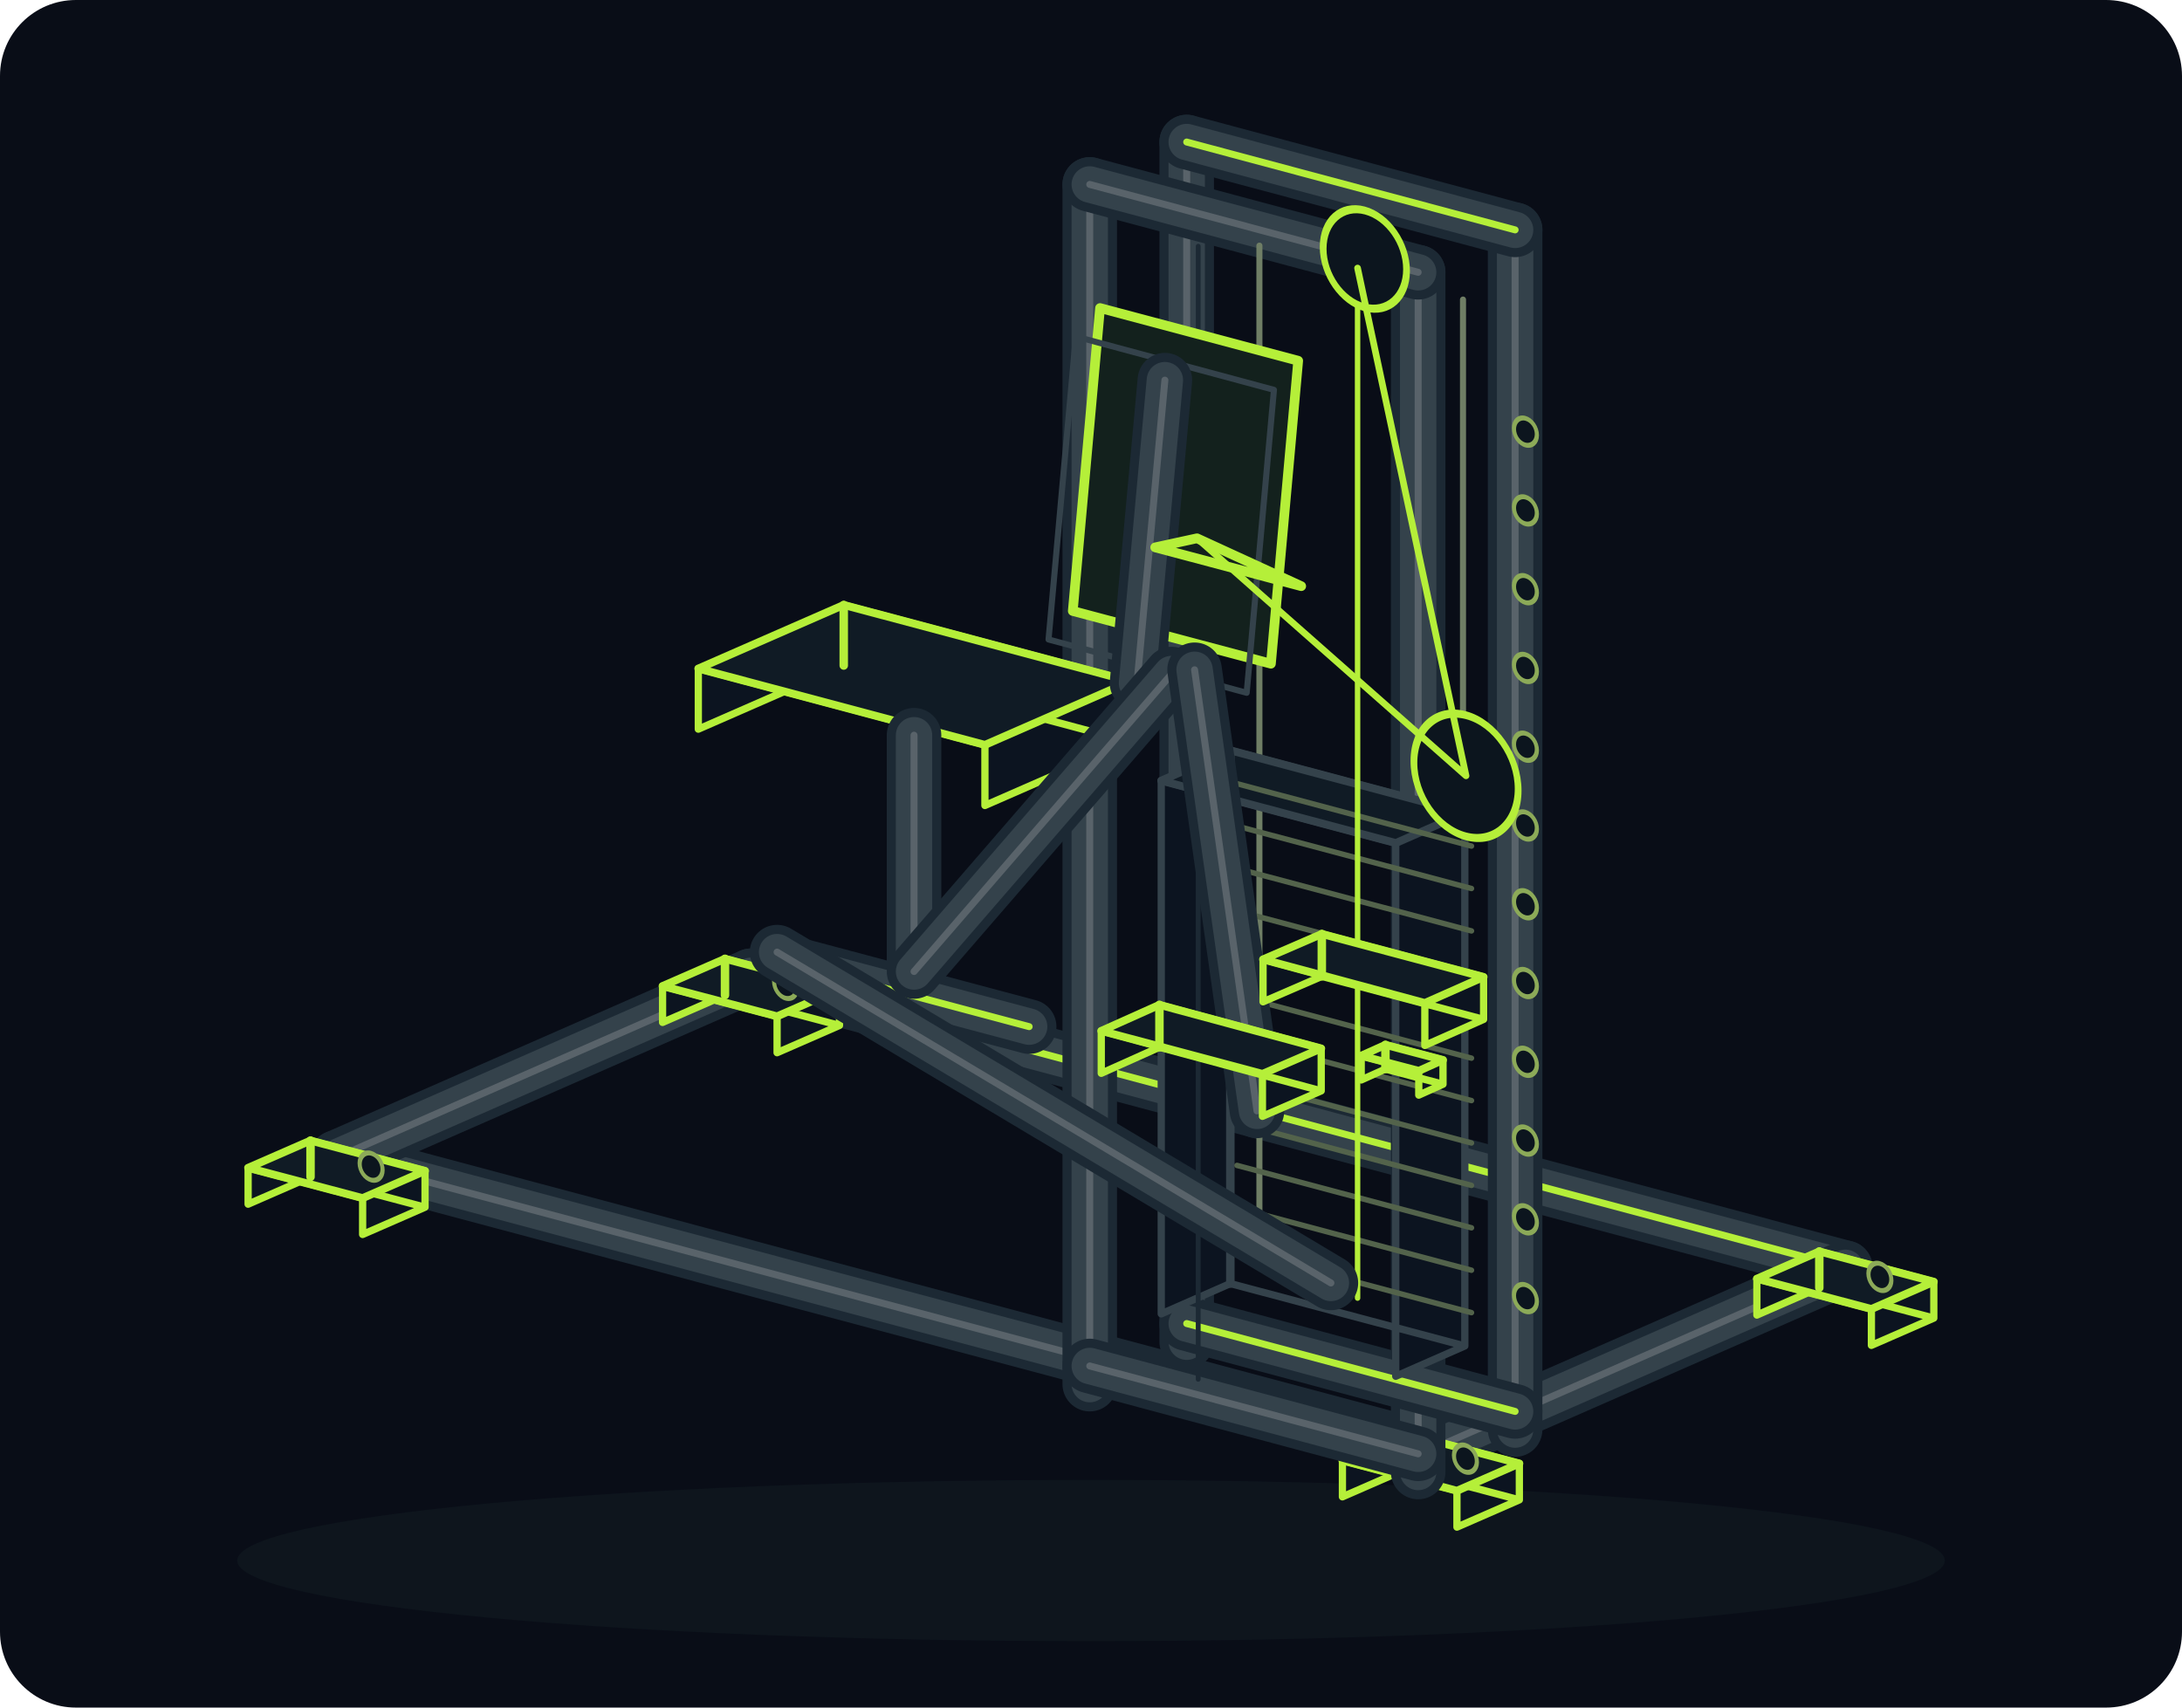
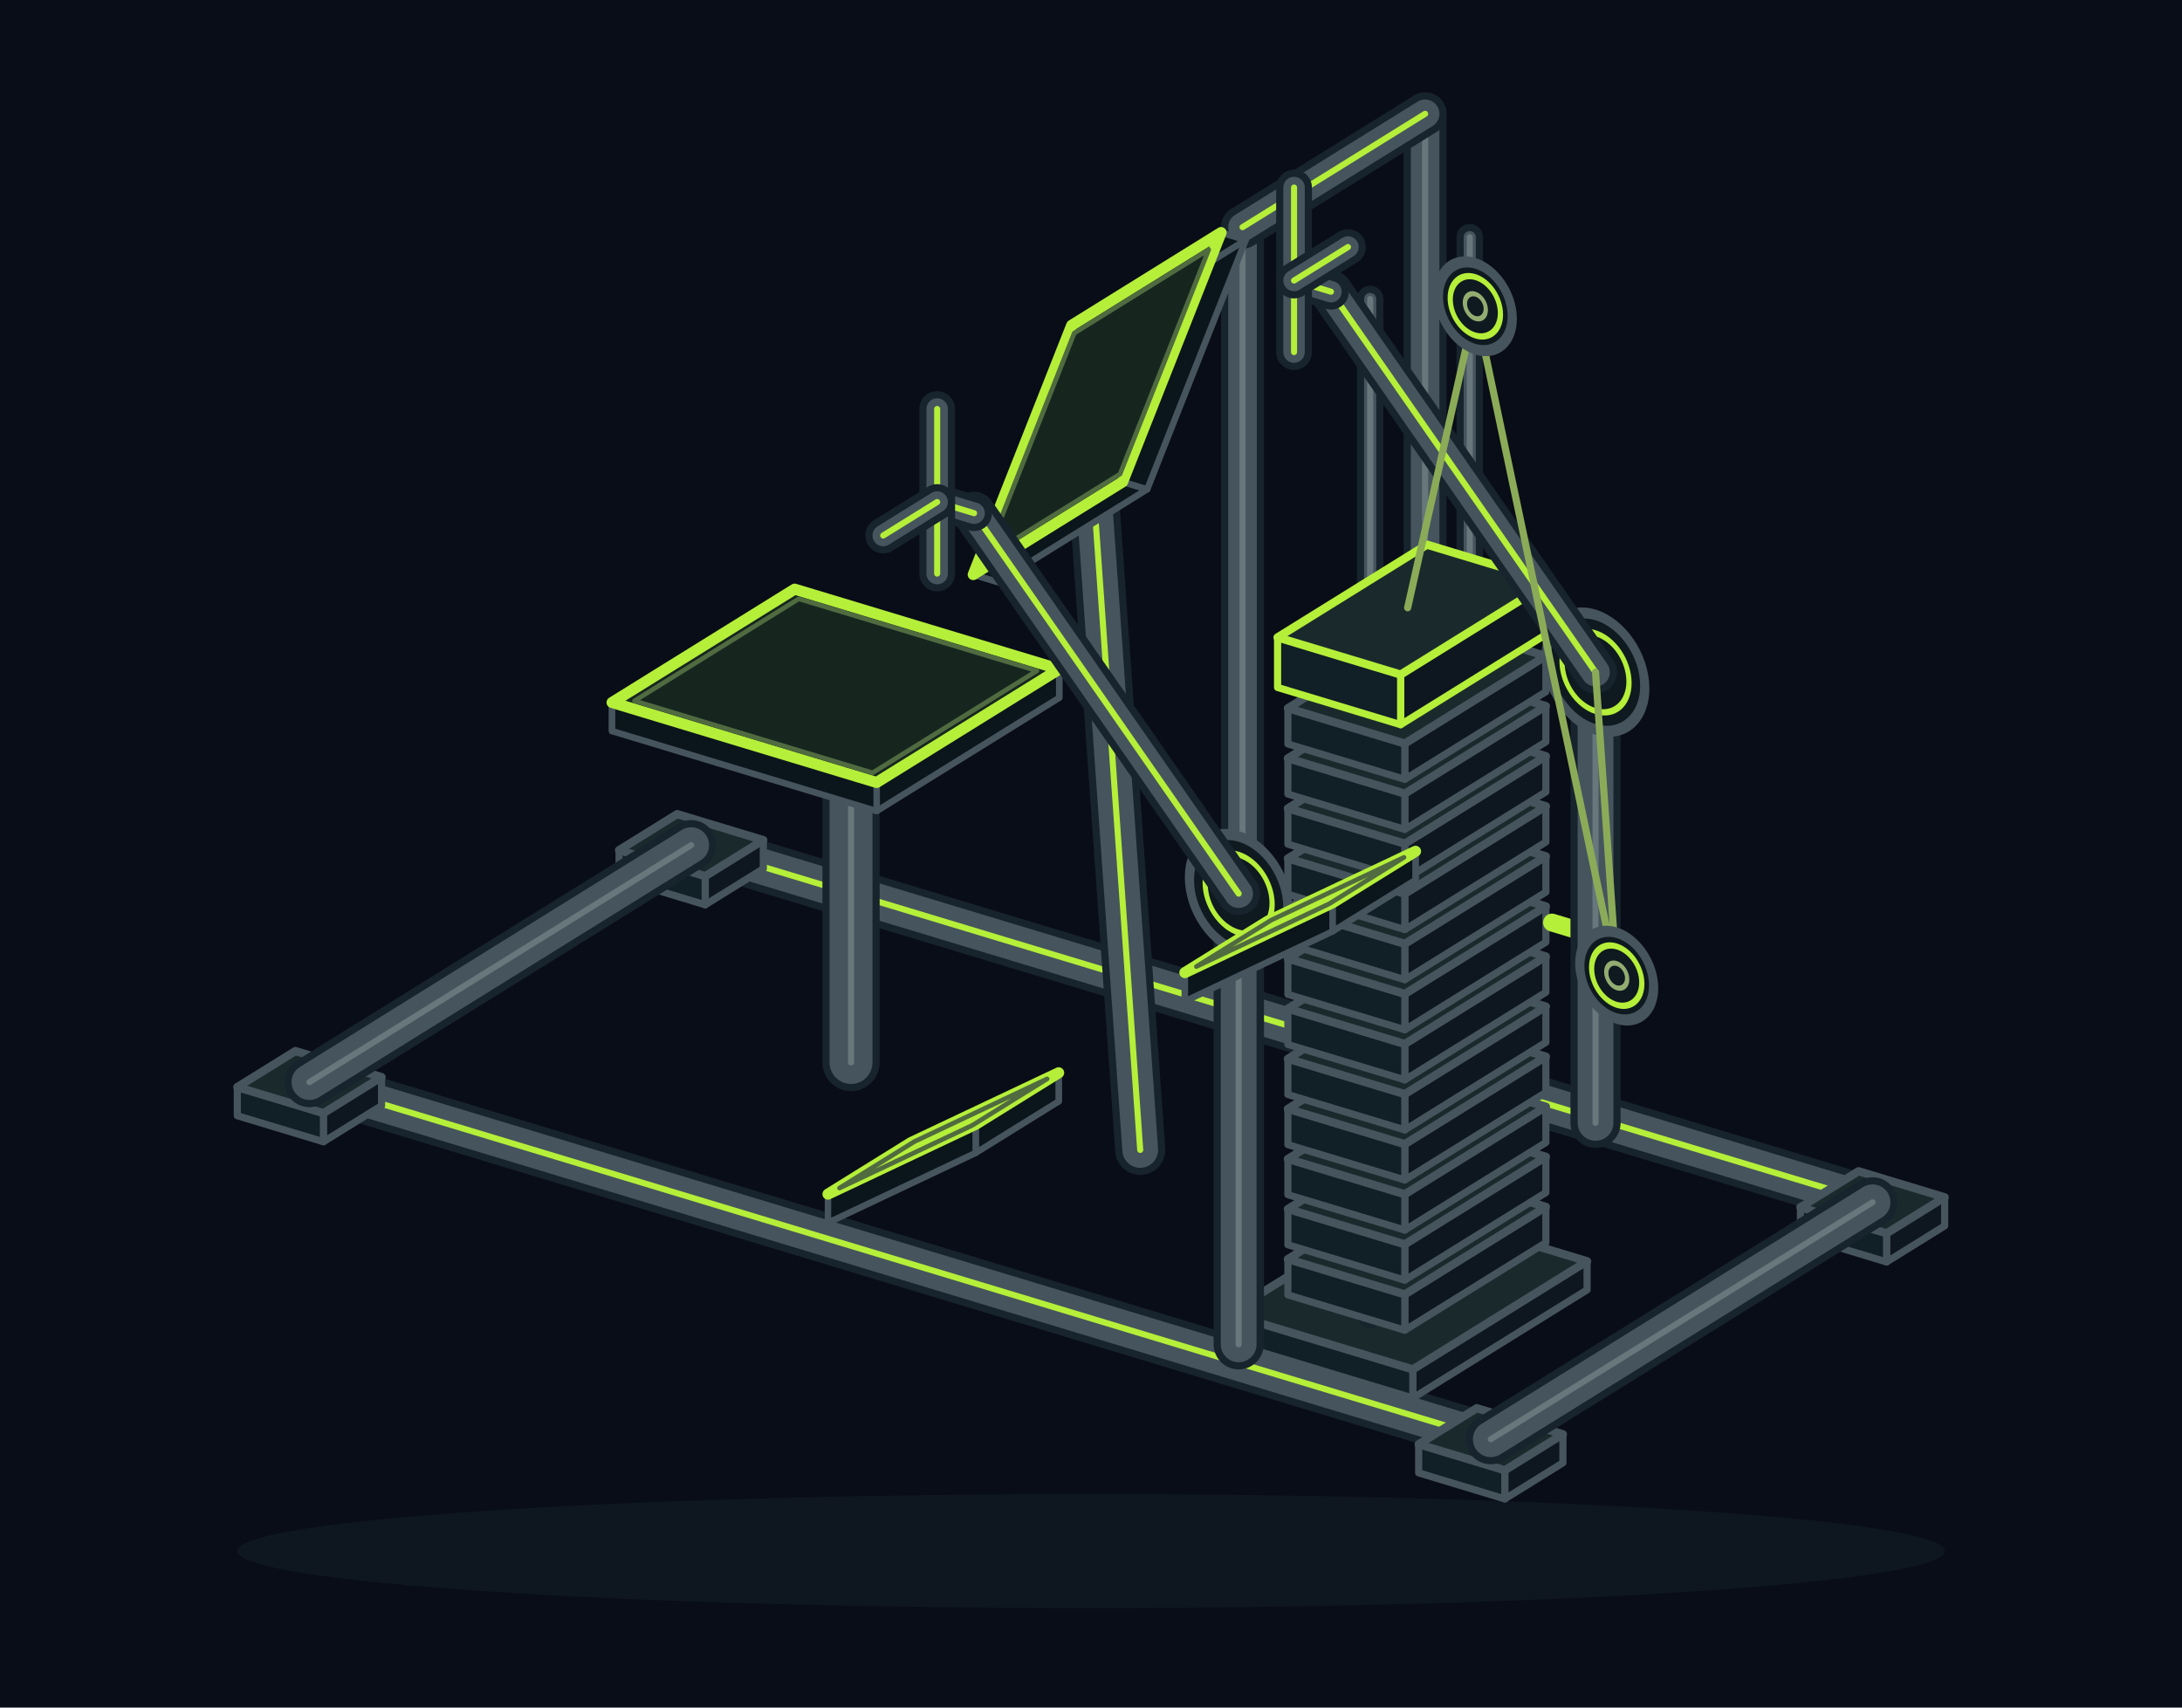
- <svg xmlns="http://www.w3.org/2000/svg" viewBox="0 0 460 360">
-   <rect width="460" height="360" rx="16" fill="#090d17" />
-   <ellipse cx="230" cy="329.0" rx="180" ry="17" fill="#101a21" opacity=".6" />
-   <g transform="translate(-63.81 -103.29) scale(1.2774)">
-     <path d="M173.9,241.9 L354.5,290.1" fill="none" stroke="#1c2934" stroke-width="9" stroke-linecap="round" stroke-linejoin="round" />
-     <path d="M173.9,241.9 L354.5,290.1" fill="none" stroke="#34424b" stroke-width="6" stroke-linecap="round" stroke-linejoin="round" />
-     <path d="M173.9,241.9 L354.5,290.1" fill="none" stroke="#b5ef39" stroke-width="1.15" stroke-linecap="round" stroke-linejoin="round" />
-     <path d="M105.5,271.9 L286.1,320.1" fill="none" stroke="#1c2934" stroke-width="9" stroke-linecap="round" stroke-linejoin="round" />
-     <path d="M105.5,271.9 L286.1,320.1" fill="none" stroke="#34424b" stroke-width="6" stroke-linecap="round" stroke-linejoin="round" />
-     <path d="M105.5,271.9 L286.1,320.1" fill="none" stroke="#59636a" stroke-width="1.15" stroke-linecap="round" stroke-linejoin="round" />
-     <path d="M173.9,241.9 L105.5,271.9" fill="none" stroke="#1c2934" stroke-width="9" stroke-linecap="round" stroke-linejoin="round" />
-     <path d="M173.9,241.9 L105.5,271.9" fill="none" stroke="#34424b" stroke-width="6" stroke-linecap="round" stroke-linejoin="round" />
-     <path d="M173.9,241.9 L105.5,271.9" fill="none" stroke="#59636a" stroke-width="1.15" stroke-linecap="round" stroke-linejoin="round" />
-     <path d="M169.6,245.1 L188.5,250.1 L178.2,254.6 L178.2,248.6 L159.3,243.6 L159.3,249.6 L169.6,245.1 L169.6,239.1 L188.5,244.1 L188.5,250.1 Z" fill="#0c1420" stroke="#b5ef39" stroke-width="1.2" stroke-linecap="round" stroke-linejoin="round" />
-     <path d="M169.6,239.1 L188.5,244.1 L178.2,248.6 L159.3,243.6 Z" fill="#101b25" stroke="#b5ef39" stroke-width="1.3" stroke-linecap="round" stroke-linejoin="round" />
-     <path d="M169.6,239.1 L169.6,245.1" fill="none" stroke="#b5ef39" stroke-width="1.4" stroke-linecap="round" stroke-linejoin="round" />
-     <circle r="2.2" transform="matrix(.86 .23 0 -1 179.6 243.4)" fill="#0c151e" stroke="#8caa58" stroke-width="0.8" />
-     <path d="M101.2,275.1 L120.1,280.1 L109.8,284.6 L109.8,278.6 L90.9,273.6 L90.9,279.6 L101.2,275.1 L101.2,269.1 L120.1,274.1 L120.1,280.1 Z" fill="#0c1420" stroke="#b5ef39" stroke-width="1.2" stroke-linecap="round" stroke-linejoin="round" />
-     <path d="M101.2,269.1 L120.1,274.1 L109.8,278.6 L90.9,273.6 Z" fill="#101b25" stroke="#b5ef39" stroke-width="1.3" stroke-linecap="round" stroke-linejoin="round" />
-     <path d="M101.2,269.1 L101.2,275.1" fill="none" stroke="#b5ef39" stroke-width="1.4" stroke-linecap="round" stroke-linejoin="round" />
-     <circle r="2.2" transform="matrix(.86 .23 0 -1 111.2 273.4)" fill="#0c151e" stroke="#8caa58" stroke-width="0.8" />
-     <path d="M354.5,290.1 L286.1,320.1" fill="none" stroke="#1c2934" stroke-width="9" stroke-linecap="round" stroke-linejoin="round" />
-     <path d="M354.5,290.1 L286.1,320.1" fill="none" stroke="#34424b" stroke-width="6" stroke-linecap="round" stroke-linejoin="round" />
-     <path d="M354.5,290.1 L286.1,320.1" fill="none" stroke="#59636a" stroke-width="1.15" stroke-linecap="round" stroke-linejoin="round" />
-     <path d="M350.2,293.4 L369.1,298.4 L358.8,302.9 L358.8,296.9 L339.9,291.9 L339.9,297.9 L350.2,293.4 L350.2,287.4 L369.1,292.4 L369.1,298.4 Z" fill="#0c1420" stroke="#b5ef39" stroke-width="1.2" stroke-linecap="round" stroke-linejoin="round" />
-     <path d="M350.2,287.4 L369.1,292.4 L358.8,296.9 L339.9,291.9 Z" fill="#101b25" stroke="#b5ef39" stroke-width="1.3" stroke-linecap="round" stroke-linejoin="round" />
-     <path d="M350.2,287.4 L350.2,293.4" fill="none" stroke="#b5ef39" stroke-width="1.4" stroke-linecap="round" stroke-linejoin="round" />
-     <circle r="2.2" transform="matrix(.86 .23 0 -1 360.2 291.6)" fill="#0c151e" stroke="#8caa58" stroke-width="0.8" />
-     <path d="M281.8,323.4 L300.7,328.4 L290.4,332.9 L290.4,326.9 L271.5,321.9 L271.5,327.9 L281.8,323.4 L281.8,317.4 L300.7,322.4 L300.7,328.4 Z" fill="#0c1420" stroke="#b5ef39" stroke-width="1.2" stroke-linecap="round" stroke-linejoin="round" />
-     <path d="M281.8,317.4 L300.7,322.4 L290.4,326.9 L271.5,321.9 Z" fill="#101b25" stroke="#b5ef39" stroke-width="1.3" stroke-linecap="round" stroke-linejoin="round" />
-     <path d="M281.8,317.4 L281.8,323.4" fill="none" stroke="#b5ef39" stroke-width="1.4" stroke-linecap="round" stroke-linejoin="round" />
-     <circle r="2.2" transform="matrix(.86 .23 0 -1 291.8 321.6)" fill="#0c151e" stroke="#8caa58" stroke-width="0.8" />
-     <path d="M245.8,302.3 L245.8,104.3" fill="none" stroke="#1c2934" stroke-width="9" stroke-linecap="round" stroke-linejoin="round" />
-     <path d="M245.8,302.3 L245.8,104.3" fill="none" stroke="#34424b" stroke-width="6" stroke-linecap="round" stroke-linejoin="round" />
-     <path d="M245.8,302.3 L245.8,104.3" fill="none" stroke="#59636a" stroke-width="1.15" stroke-linecap="round" stroke-linejoin="round" />
-     <path d="M229.8,309.3 L229.8,111.3" fill="none" stroke="#1c2934" stroke-width="9" stroke-linecap="round" stroke-linejoin="round" />
-     <path d="M229.8,309.3 L229.8,111.3" fill="none" stroke="#34424b" stroke-width="6" stroke-linecap="round" stroke-linejoin="round" />
-     <path d="M229.8,309.3 L229.8,111.3" fill="none" stroke="#59636a" stroke-width="1.15" stroke-linecap="round" stroke-linejoin="round" />
-     <path d="M300.0,316.8 L300.0,118.8" fill="none" stroke="#1c2934" stroke-width="9" stroke-linecap="round" stroke-linejoin="round" />
-     <path d="M300.0,316.8 L300.0,118.8" fill="none" stroke="#34424b" stroke-width="6" stroke-linecap="round" stroke-linejoin="round" />
-     <path d="M300.0,316.8 L300.0,118.8" fill="none" stroke="#59636a" stroke-width="1.15" stroke-linecap="round" stroke-linejoin="round" />
-     <path d="M284.0,323.8 L284.0,125.8" fill="none" stroke="#1c2934" stroke-width="9" stroke-linecap="round" stroke-linejoin="round" />
-     <path d="M284.0,323.8 L284.0,125.8" fill="none" stroke="#34424b" stroke-width="6" stroke-linecap="round" stroke-linejoin="round" />
-     <path d="M284.0,323.8 L284.0,125.8" fill="none" stroke="#59636a" stroke-width="1.15" stroke-linecap="round" stroke-linejoin="round" />
-     <path d="M245.8,299.3 L300.0,313.8" fill="none" stroke="#1c2934" stroke-width="9" stroke-linecap="round" stroke-linejoin="round" />
-     <path d="M245.8,299.3 L300.0,313.8" fill="none" stroke="#34424b" stroke-width="6" stroke-linecap="round" stroke-linejoin="round" />
-     <path d="M245.8,299.3 L300.0,313.8" fill="none" stroke="#b5ef39" stroke-width="1.15" stroke-linecap="round" stroke-linejoin="round" />
-     <path d="M229.8,306.3 L284.0,320.8" fill="none" stroke="#1c2934" stroke-width="9" stroke-linecap="round" stroke-linejoin="round" />
-     <path d="M229.8,306.3 L284.0,320.8" fill="none" stroke="#34424b" stroke-width="6" stroke-linecap="round" stroke-linejoin="round" />
-     <path d="M229.8,306.3 L284.0,320.8" fill="none" stroke="#59636a" stroke-width="1.15" stroke-linecap="round" stroke-linejoin="round" />
-     <path d="M245.8,104.3 L300.0,118.8" fill="none" stroke="#1c2934" stroke-width="9" stroke-linecap="round" stroke-linejoin="round" />
-     <path d="M245.8,104.3 L300.0,118.8" fill="none" stroke="#34424b" stroke-width="6" stroke-linecap="round" stroke-linejoin="round" />
-     <path d="M245.8,104.3 L300.0,118.8" fill="none" stroke="#b5ef39" stroke-width="1.15" stroke-linecap="round" stroke-linejoin="round" />
-     <path d="M229.8,111.3 L284.0,125.8" fill="none" stroke="#1c2934" stroke-width="9" stroke-linecap="round" stroke-linejoin="round" />
-     <path d="M229.8,111.3 L284.0,125.8" fill="none" stroke="#34424b" stroke-width="6" stroke-linecap="round" stroke-linejoin="round" />
-     <path d="M229.8,111.3 L284.0,125.8" fill="none" stroke="#59636a" stroke-width="1.15" stroke-linecap="round" stroke-linejoin="round" />
-     <path d="M257.8,288.4 L257.8,121.4" fill="none" stroke="#6f7e65" stroke-width="1" stroke-linecap="round" stroke-linejoin="round" />
-     <path d="M291.4,297.3 L291.4,130.3" fill="none" stroke="#6f7e65" stroke-width="1" stroke-linecap="round" stroke-linejoin="round" />
-     <path d="M253.0,292.7 L291.7,303.0 L280.3,308.0 L280.3,220.0 L241.6,209.7 L241.6,297.7 L253.0,292.7 L253.0,204.7 L291.7,215.0 L291.7,303.0 Z" fill="#0c1420" stroke="#34424b" stroke-width="1.2" stroke-linecap="round" stroke-linejoin="round" />
-     <path d="M253.0,204.7 L291.7,215.0 L280.3,220.0 L241.6,209.7 Z" fill="#101b25" stroke="#34424b" stroke-width="1.3" stroke-linecap="round" stroke-linejoin="round" />
-     <path d="M253.0,204.7 L253.0,292.7" fill="none" stroke="#34424b" stroke-width="1.4" stroke-linecap="round" stroke-linejoin="round" />
-     <path d="M254.1,287.2 L292.8,297.5" fill="none" stroke="#53634b" stroke-width="0.9" stroke-linecap="round" stroke-linejoin="round" />
-     <path d="M254.1,280.2 L292.8,290.5" fill="none" stroke="#53634b" stroke-width="0.9" stroke-linecap="round" stroke-linejoin="round" />
-     <path d="M254.1,273.2 L292.8,283.5" fill="none" stroke="#53634b" stroke-width="0.9" stroke-linecap="round" stroke-linejoin="round" />
-     <path d="M254.1,266.2 L292.8,276.5" fill="none" stroke="#53634b" stroke-width="0.9" stroke-linecap="round" stroke-linejoin="round" />
-     <path d="M254.1,259.2 L292.8,269.5" fill="none" stroke="#53634b" stroke-width="0.9" stroke-linecap="round" stroke-linejoin="round" />
-     <path d="M254.1,252.2 L292.8,262.5" fill="none" stroke="#53634b" stroke-width="0.9" stroke-linecap="round" stroke-linejoin="round" />
-     <path d="M254.1,245.2 L292.8,255.5" fill="none" stroke="#53634b" stroke-width="0.9" stroke-linecap="round" stroke-linejoin="round" />
-     <path d="M254.1,238.2 L292.8,248.5" fill="none" stroke="#53634b" stroke-width="0.9" stroke-linecap="round" stroke-linejoin="round" />
-     <path d="M254.1,231.2 L292.8,241.5" fill="none" stroke="#53634b" stroke-width="0.9" stroke-linecap="round" stroke-linejoin="round" />
-     <path d="M254.1,224.2 L292.8,234.5" fill="none" stroke="#53634b" stroke-width="0.9" stroke-linecap="round" stroke-linejoin="round" />
-     <path d="M254.1,217.2 L292.8,227.5" fill="none" stroke="#53634b" stroke-width="0.9" stroke-linecap="round" stroke-linejoin="round" />
-     <path d="M254.1,210.2 L292.8,220.5" fill="none" stroke="#53634b" stroke-width="0.9" stroke-linecap="round" stroke-linejoin="round" />
-     <path d="M274.0,295.1 L274.0,125.1" fill="none" stroke="#b5ef39" stroke-width="0.9" stroke-linecap="round" stroke-linejoin="round" />
-     <circle r="8" transform="matrix(.86 .23 0 -1 275.2 123.6)" fill="#0c151e" stroke="#b5ef39" stroke-width="1.3" />
-     <path d="M278.6,257.3 L288.1,259.8 L284.1,261.6 L284.1,257.6 L274.6,255.1 L274.6,259.1 L278.6,257.3 L278.6,253.3 L288.1,255.8 L288.1,259.8 Z" fill="#0c1420" stroke="#b5ef39" stroke-width="1.2" stroke-linecap="round" stroke-linejoin="round" />
-     <path d="M278.6,253.3 L288.1,255.8 L284.1,257.6 L274.6,255.1 Z" fill="#101b25" stroke="#b5ef39" stroke-width="1.3" stroke-linecap="round" stroke-linejoin="round" />
-     <path d="M278.6,253.3 L278.6,257.3" fill="none" stroke="#b5ef39" stroke-width="1.4" stroke-linecap="round" stroke-linejoin="round" />
-     <circle r="2.2" transform="matrix(.86 .23 0 -1 301.7 295.1)" fill="#0c151e" stroke="#8caa58" stroke-width="0.8" />
-     <circle r="2.2" transform="matrix(.86 .23 0 -1 301.7 282.1)" fill="#0c151e" stroke="#8caa58" stroke-width="0.8" />
-     <circle r="2.2" transform="matrix(.86 .23 0 -1 301.7 269.1)" fill="#0c151e" stroke="#8caa58" stroke-width="0.8" />
-     <circle r="2.2" transform="matrix(.86 .23 0 -1 301.7 256.1)" fill="#0c151e" stroke="#8caa58" stroke-width="0.8" />
-     <circle r="2.2" transform="matrix(.86 .23 0 -1 301.7 243.1)" fill="#0c151e" stroke="#8caa58" stroke-width="0.8" />
-     <circle r="2.2" transform="matrix(.86 .23 0 -1 301.7 230.1)" fill="#0c151e" stroke="#8caa58" stroke-width="0.8" />
-     <circle r="2.2" transform="matrix(.86 .23 0 -1 301.7 217.1)" fill="#0c151e" stroke="#8caa58" stroke-width="0.8" />
-     <circle r="2.2" transform="matrix(.86 .23 0 -1 301.7 204.1)" fill="#0c151e" stroke="#8caa58" stroke-width="0.8" />
-     <circle r="2.2" transform="matrix(.86 .23 0 -1 301.7 191.1)" fill="#0c151e" stroke="#8caa58" stroke-width="0.8" />
-     <circle r="2.2" transform="matrix(.86 .23 0 -1 301.7 178.1)" fill="#0c151e" stroke="#8caa58" stroke-width="0.8" />
-     <circle r="2.2" transform="matrix(.86 .23 0 -1 301.7 165.1)" fill="#0c151e" stroke="#8caa58" stroke-width="0.8" />
-     <circle r="2.2" transform="matrix(.86 .23 0 -1 301.7 152.1)" fill="#0c151e" stroke="#8caa58" stroke-width="0.8" />
-     <path d="M247.7,121.5 L247.7,308.5" fill="none" stroke="#1c2934" stroke-width="0.8" stroke-linecap="round" stroke-linejoin="round" />
-     <path d="M189.2,190.7 L236.5,203.3 L212.5,213.8 L212.5,203.8 L165.2,191.2 L165.2,201.2 L189.2,190.7 L189.2,180.7 L236.5,193.3 L236.5,203.3 Z" fill="#0c1420" stroke="#b5ef39" stroke-width="1.2" stroke-linecap="round" stroke-linejoin="round" />
-     <path d="M189.2,180.7 L236.5,193.3 L212.5,203.8 L165.2,191.2 Z" fill="#101b25" stroke="#b5ef39" stroke-width="1.3" stroke-linecap="round" stroke-linejoin="round" />
-     <path d="M189.2,180.7 L189.2,190.7" fill="none" stroke="#b5ef39" stroke-width="1.4" stroke-linecap="round" stroke-linejoin="round" />
-     <path d="M200.8,202.2 L200.8,245.2" fill="none" stroke="#1c2934" stroke-width="9" stroke-linecap="round" stroke-linejoin="round" />
-     <path d="M200.8,202.2 L200.8,245.2" fill="none" stroke="#34424b" stroke-width="6" stroke-linecap="round" stroke-linejoin="round" />
-     <path d="M200.8,202.2 L200.8,245.2" fill="none" stroke="#59636a" stroke-width="1.15" stroke-linecap="round" stroke-linejoin="round" />
-     <path d="M181.9,240.2 L219.8,250.3" fill="none" stroke="#1c2934" stroke-width="9" stroke-linecap="round" stroke-linejoin="round" />
-     <path d="M181.9,240.2 L219.8,250.3" fill="none" stroke="#34424b" stroke-width="6" stroke-linecap="round" stroke-linejoin="round" />
-     <path d="M181.9,240.2 L219.8,250.3" fill="none" stroke="#b5ef39" stroke-width="1.15" stroke-linecap="round" stroke-linejoin="round" />
-     <path d="M227.0,181.7 L259.7,190.4 L264.2,140.4 L231.5,131.7 Z" fill="#13211d" stroke="#b5ef39" stroke-width="1.6" stroke-linecap="round" stroke-linejoin="round" />
-     <path d="M223.0,186.4 L255.7,195.2 L260.2,145.2 L227.5,136.4 Z" fill="none" stroke="#34424b" stroke-width="1" stroke-linecap="round" stroke-linejoin="round" />
-     <path d="M237.6,193.6 L242.2,143.6" fill="none" stroke="#1c2934" stroke-width="9" stroke-linecap="round" stroke-linejoin="round" />
-     <path d="M237.6,193.6 L242.2,143.6" fill="none" stroke="#34424b" stroke-width="6" stroke-linecap="round" stroke-linejoin="round" />
-     <path d="M237.6,193.6 L242.2,143.6" fill="none" stroke="#59636a" stroke-width="1.15" stroke-linecap="round" stroke-linejoin="round" />
-     <path d="M200.8,241.2 L243.3,192.1" fill="none" stroke="#1c2934" stroke-width="9" stroke-linecap="round" stroke-linejoin="round" />
-     <path d="M200.8,241.2 L243.3,192.1" fill="none" stroke="#34424b" stroke-width="6" stroke-linecap="round" stroke-linejoin="round" />
-     <path d="M200.8,241.2 L243.3,192.1" fill="none" stroke="#59636a" stroke-width="1.15" stroke-linecap="round" stroke-linejoin="round" />
-     <path d="M247.1,191.4 L257.4,264.2" fill="none" stroke="#1c2934" stroke-width="9" stroke-linecap="round" stroke-linejoin="round" />
-     <path d="M247.1,191.4 L257.4,264.2" fill="none" stroke="#34424b" stroke-width="6" stroke-linecap="round" stroke-linejoin="round" />
-     <path d="M247.1,191.4 L257.4,264.2" fill="none" stroke="#59636a" stroke-width="1.15" stroke-linecap="round" stroke-linejoin="round" />
-     <circle r="10" transform="matrix(.86 .23 0 -1 291.9 208.9)" fill="#0c151e" stroke="#b5ef39" stroke-width="1.3" />
-     <path d="M274.0,125.1 L291.9,208.9 L247.5,169.7" fill="none" stroke="#b5ef39" stroke-width="1.1" stroke-linecap="round" stroke-linejoin="round" />
-     <path d="M247.5,169.7 L240.6,171.2 L264.7,177.6 L247.5,169.7" fill="none" stroke="#b5ef39" stroke-width="1.6" stroke-linecap="round" stroke-linejoin="round" />
-     <path d="M268.1,242.0 L294.8,249.1 L285.1,253.4 L285.1,246.4 L258.4,239.2 L258.4,246.2 L268.1,242.0 L268.1,235.0 L294.8,242.1 L294.8,249.1 Z" fill="#0c1420" stroke="#b5ef39" stroke-width="1.2" stroke-linecap="round" stroke-linejoin="round" />
-     <path d="M268.1,235.0 L294.8,242.1 L285.1,246.4 L258.4,239.2 Z" fill="#101b25" stroke="#b5ef39" stroke-width="1.3" stroke-linecap="round" stroke-linejoin="round" />
-     <path d="M268.1,235.0 L268.1,242.0" fill="none" stroke="#b5ef39" stroke-width="1.4" stroke-linecap="round" stroke-linejoin="round" />
-     <path d="M241.3,253.7 L268.0,260.9 L258.3,265.1 L258.3,258.1 L231.7,251.0 L231.7,258.0 L241.3,253.7 L241.3,246.7 L268.0,253.9 L268.0,260.9 Z" fill="#0c1420" stroke="#b5ef39" stroke-width="1.2" stroke-linecap="round" stroke-linejoin="round" />
-     <path d="M241.3,246.7 L268.0,253.9 L258.3,258.1 L231.7,251.0 Z" fill="#101b25" stroke="#b5ef39" stroke-width="1.3" stroke-linecap="round" stroke-linejoin="round" />
-     <path d="M241.3,246.7 L241.3,253.7" fill="none" stroke="#b5ef39" stroke-width="1.4" stroke-linecap="round" stroke-linejoin="round" />
-     <path d="M178.2,238.0 L269.6,292.6" fill="none" stroke="#1c2934" stroke-width="9" stroke-linecap="round" stroke-linejoin="round" />
-     <path d="M178.2,238.0 L269.6,292.6" fill="none" stroke="#34424b" stroke-width="6" stroke-linecap="round" stroke-linejoin="round" />
-     <path d="M178.2,238.0 L269.6,292.6" fill="none" stroke="#59636a" stroke-width="1.15" stroke-linecap="round" stroke-linejoin="round" />
+ <svg xmlns="http://www.w3.org/2000/svg" viewBox="0 0 460 360" width="460" height="360" role="img" aria-labelledby="title desc">
+   <rect width="460" height="360" fill="#090d17" />
+   <ellipse cx="230" cy="327" rx="180" ry="12" fill="#0e1720" />
+   <g transform="translate(161.25 226.05) scale(1.5083)" stroke-linejoin="round" stroke-linecap="round">
+     <polyline points="-63.66,1.38 101.46,51.30" fill="none" stroke="#17232d" stroke-width="7" />
+     <polyline points="-63.66,1.38 101.46,51.30" fill="none" stroke="#46545d" stroke-width="5" />
+     <polyline points="-63.66,1.38 101.46,51.30" fill="none" stroke="#b5ef39" stroke-width="0.85" />
+     <polygon points="-53.58,4.68 -61.70,9.72 -61.70,5.72 -53.58,0.68" fill="#0e1720" stroke="#46545d" stroke-width="1" />
+     <polygon points="-61.70,9.72 -73.74,6.08 -73.74,2.08 -61.70,5.72" fill="#111f26" stroke="#46545d" stroke-width="1" />
+     <polygon points="-65.62,-2.96 -53.58,0.68 -61.70,5.72 -73.74,2.08" fill="#1a2a2c" stroke="#46545d" stroke-width="1.15" />
+     <circle r="1.3" transform="matrix(.86 .26 -.58 .36 -63.66 0.88)" fill="#0e1920" stroke="#788877" stroke-width="0.6" />
+     <polygon points="111.54,54.60 103.42,59.64 103.42,55.64 111.54,50.60" fill="#0e1720" stroke="#46545d" stroke-width="1" />
+     <polygon points="103.42,59.64 91.38,56.00 91.38,52.00 103.42,55.64" fill="#111f26" stroke="#46545d" stroke-width="1" />
+     <polygon points="99.50,46.96 111.54,50.60 103.42,55.64 91.38,52.00" fill="#1a2a2c" stroke="#46545d" stroke-width="1.15" />
+     <circle r="1.3" transform="matrix(.86 .26 -.58 .36 101.46 50.80)" fill="#0e1920" stroke="#788877" stroke-width="0.6" />
+     <polyline points="-10.30,-31.74 154.82,18.18" fill="none" stroke="#17232d" stroke-width="7" />
+     <polyline points="-10.30,-31.74 154.82,18.18" fill="none" stroke="#46545d" stroke-width="5" />
+     <polyline points="-10.30,-31.74 154.82,18.18" fill="none" stroke="#b5ef39" stroke-width="0.85" />
+     <polygon points="-0.22,-28.44 -8.34,-23.40 -8.34,-27.40 -0.22,-32.44" fill="#0e1720" stroke="#46545d" stroke-width="1" />
+     <polygon points="-8.34,-23.40 -20.38,-27.04 -20.38,-31.04 -8.34,-27.40" fill="#111f26" stroke="#46545d" stroke-width="1" />
+     <polygon points="-12.26,-36.08 -0.22,-32.44 -8.34,-27.40 -20.38,-31.04" fill="#1a2a2c" stroke="#46545d" stroke-width="1.15" />
+     <circle r="1.3" transform="matrix(.86 .26 -.58 .36 -10.30 -32.24)" fill="#0e1920" stroke="#788877" stroke-width="0.6" />
+     <polygon points="164.90,21.48 156.78,26.52 156.78,22.52 164.90,17.48" fill="#0e1720" stroke="#46545d" stroke-width="1" />
+     <polygon points="156.78,26.52 144.74,22.88 144.74,18.88 156.78,22.52" fill="#111f26" stroke="#46545d" stroke-width="1" />
+     <polygon points="152.86,13.84 164.90,17.48 156.78,22.52 144.74,18.88" fill="#1a2a2c" stroke="#46545d" stroke-width="1.15" />
+     <circle r="1.3" transform="matrix(.86 .26 -.58 .36 154.82 17.68)" fill="#0e1920" stroke="#788877" stroke-width="0.6" />
+     <polyline points="-63.66,1.38 -10.30,-31.74" fill="none" stroke="#17232d" stroke-width="7" />
+     <polyline points="-63.66,1.38 -10.30,-31.74" fill="none" stroke="#46545d" stroke-width="5" />
+     <polyline points="-63.66,1.38 -10.30,-31.74" fill="none" stroke="#67777c" stroke-width="0.85" />
+     <polyline points="101.46,51.30 154.82,18.18" fill="none" stroke="#17232d" stroke-width="7" />
+     <polyline points="101.46,51.30 154.82,18.18" fill="none" stroke="#46545d" stroke-width="5" />
+     <polyline points="101.46,51.30 154.82,18.18" fill="none" stroke="#67777c" stroke-width="0.85" />
+     <polygon points="114.92,30.42 90.56,45.54 90.56,41.54 114.92,26.42" fill="#0e1720" stroke="#46545d" stroke-width="1" />
+     <polygon points="90.56,45.54 64.76,37.74 64.76,33.74 90.56,41.54" fill="#111f26" stroke="#46545d" stroke-width="1" />
+     <polygon points="89.12,18.62 114.92,26.42 90.56,41.54 64.76,33.74" fill="#1a2a2c" stroke="#46545d" stroke-width="1.15" />
+     <polyline points="92.28,22.04 92.28,-133.96" fill="none" stroke="#17232d" stroke-width="6" />
+     <polyline points="92.28,22.04 92.28,-133.96" fill="none" stroke="#46545d" stroke-width="4" />
+     <polyline points="92.28,22.04 92.28,-133.96" fill="none" stroke="#67777c" stroke-width="0.85" />
+     <polyline points="66.76,37.88 66.76,-118.12" fill="none" stroke="#17232d" stroke-width="6" />
+     <polyline points="66.76,37.88 66.76,-118.12" fill="none" stroke="#46545d" stroke-width="4" />
+     <polyline points="66.76,37.88 66.76,-118.12" fill="none" stroke="#67777c" stroke-width="0.85" />
+     <polyline points="92.28,-133.96 66.76,-118.12" fill="none" stroke="#17232d" stroke-width="6" />
+     <polyline points="92.28,-133.96 66.76,-118.12" fill="none" stroke="#46545d" stroke-width="4" />
+     <polyline points="92.28,-133.96 66.76,-118.12" fill="none" stroke="#b5ef39" stroke-width="0.85" />
+     <polyline points="98.52,25.28 98.52,-116.72" fill="none" stroke="#17232d" stroke-width="3.7" />
+     <polyline points="98.52,25.28 98.52,-116.72" fill="none" stroke="#46545d" stroke-width="1.7" />
+     <polyline points="98.52,25.28 98.52,-116.72" fill="none" stroke="#67777c" stroke-width="0.85" />
+     <polyline points="84.60,33.92 84.60,-108.08" fill="none" stroke="#17232d" stroke-width="3.7" />
+     <polyline points="84.60,33.92 84.60,-108.08" fill="none" stroke="#46545d" stroke-width="1.7" />
+     <polyline points="84.60,33.92 84.60,-108.08" fill="none" stroke="#67777c" stroke-width="0.85" />
+     <polygon points="109.16,23.82 89.44,36.06 89.44,31.06 109.16,18.82" fill="#0e1720" stroke="#46545d" stroke-width="1" />
+     <polygon points="89.44,36.06 73.10,31.12 73.10,26.12 89.44,31.06" fill="#111f26" stroke="#46545d" stroke-width="1" />
+     <polygon points="92.82,13.88 109.16,18.82 89.44,31.06 73.10,26.12" fill="#1a2a2c" stroke="#46545d" stroke-width="1.15" />
+     <polygon points="109.16,16.82 89.44,29.06 89.44,24.06 109.16,11.82" fill="#0e1720" stroke="#46545d" stroke-width="1" />
+     <polygon points="89.44,29.06 73.10,24.12 73.10,19.12 89.44,24.06" fill="#111f26" stroke="#46545d" stroke-width="1" />
+     <polygon points="92.82,6.88 109.16,11.82 89.44,24.06 73.10,19.12" fill="#1a2a2c" stroke="#46545d" stroke-width="1.15" />
+     <polygon points="109.16,9.82 89.44,22.06 89.44,17.06 109.16,4.82" fill="#0e1720" stroke="#46545d" stroke-width="1" />
+     <polygon points="89.44,22.06 73.10,17.12 73.10,12.12 89.44,17.06" fill="#111f26" stroke="#46545d" stroke-width="1" />
+     <polygon points="92.82,-0.12 109.16,4.82 89.44,17.06 73.10,12.12" fill="#1a2a2c" stroke="#46545d" stroke-width="1.15" />
+     <polygon points="109.16,2.82 89.44,15.06 89.44,10.06 109.16,-2.18" fill="#0e1720" stroke="#46545d" stroke-width="1" />
+     <polygon points="89.44,15.06 73.10,10.12 73.10,5.12 89.44,10.06" fill="#111f26" stroke="#46545d" stroke-width="1" />
+     <polygon points="92.82,-7.12 109.16,-2.18 89.44,10.06 73.10,5.12" fill="#1a2a2c" stroke="#46545d" stroke-width="1.15" />
+     <polygon points="109.16,-4.18 89.44,8.06 89.44,3.06 109.16,-9.18" fill="#0e1720" stroke="#46545d" stroke-width="1" />
+     <polygon points="89.44,8.06 73.10,3.12 73.10,-1.88 89.44,3.06" fill="#111f26" stroke="#46545d" stroke-width="1" />
+     <polygon points="92.82,-14.12 109.16,-9.18 89.44,3.06 73.10,-1.88" fill="#1a2a2c" stroke="#46545d" stroke-width="1.15" />
+     <polygon points="109.16,-11.18 89.44,1.06 89.44,-3.94 109.16,-16.18" fill="#0e1720" stroke="#46545d" stroke-width="1" />
+     <polygon points="89.44,1.06 73.10,-3.88 73.10,-8.88 89.44,-3.94" fill="#111f26" stroke="#46545d" stroke-width="1" />
+     <polygon points="92.82,-21.12 109.16,-16.18 89.44,-3.94 73.10,-8.88" fill="#1a2a2c" stroke="#46545d" stroke-width="1.15" />
+     <polygon points="109.16,-18.18 89.44,-5.94 89.44,-10.94 109.16,-23.18" fill="#0e1720" stroke="#46545d" stroke-width="1" />
+     <polygon points="89.44,-5.94 73.10,-10.88 73.10,-15.88 89.44,-10.94" fill="#111f26" stroke="#46545d" stroke-width="1" />
+     <polygon points="92.82,-28.12 109.16,-23.18 89.44,-10.94 73.10,-15.88" fill="#1a2a2c" stroke="#46545d" stroke-width="1.15" />
+     <polygon points="109.16,-25.18 89.44,-12.94 89.44,-17.94 109.16,-30.18" fill="#0e1720" stroke="#46545d" stroke-width="1" />
+     <polygon points="89.44,-12.94 73.10,-17.88 73.10,-22.88 89.44,-17.94" fill="#111f26" stroke="#46545d" stroke-width="1" />
+     <polygon points="92.82,-35.12 109.16,-30.18 89.44,-17.94 73.10,-22.88" fill="#1a2a2c" stroke="#46545d" stroke-width="1.15" />
+     <polygon points="109.16,-32.18 89.44,-19.94 89.44,-24.94 109.16,-37.18" fill="#0e1720" stroke="#46545d" stroke-width="1" />
+     <polygon points="89.44,-19.94 73.10,-24.88 73.10,-29.88 89.44,-24.94" fill="#111f26" stroke="#46545d" stroke-width="1" />
+     <polygon points="92.82,-42.12 109.16,-37.18 89.44,-24.94 73.10,-29.88" fill="#1a2a2c" stroke="#46545d" stroke-width="1.15" />
+     <polygon points="109.16,-39.18 89.44,-26.94 89.44,-31.94 109.16,-44.18" fill="#0e1720" stroke="#46545d" stroke-width="1" />
+     <polygon points="89.44,-26.94 73.10,-31.88 73.10,-36.88 89.44,-31.94" fill="#111f26" stroke="#46545d" stroke-width="1" />
+     <polygon points="92.82,-49.12 109.16,-44.18 89.44,-31.94 73.10,-36.88" fill="#1a2a2c" stroke="#46545d" stroke-width="1.15" />
+     <polygon points="109.16,-46.18 89.44,-33.94 89.44,-38.94 109.16,-51.18" fill="#0e1720" stroke="#46545d" stroke-width="1" />
+     <polygon points="89.44,-33.94 73.10,-38.88 73.10,-43.88 89.44,-38.94" fill="#111f26" stroke="#46545d" stroke-width="1" />
+     <polygon points="92.82,-56.12 109.16,-51.18 89.44,-38.94 73.10,-43.88" fill="#1a2a2c" stroke="#46545d" stroke-width="1.15" />
+     <polygon points="109.16,-53.18 89.44,-40.94 89.44,-45.94 109.16,-58.18" fill="#0e1720" stroke="#46545d" stroke-width="1" />
+     <polygon points="89.44,-40.94 73.10,-45.88 73.10,-50.88 89.44,-45.94" fill="#111f26" stroke="#46545d" stroke-width="1" />
+     <polygon points="92.82,-63.12 109.16,-58.18 89.44,-45.94 73.10,-50.88" fill="#1a2a2c" stroke="#46545d" stroke-width="1.15" />
+     <polyline points="110.02,-20.92 115.18,-19.36" fill="none" stroke="#b5ef39" stroke-width="2.5" />
+     <polygon points="109.74,-61.54 88.86,-48.58 88.86,-55.58 109.74,-68.54" fill="#0e1720" stroke="#b5ef39" stroke-width="1" />
+     <polygon points="88.86,-48.58 71.66,-53.78 71.66,-60.78 88.86,-55.58" fill="#111f26" stroke="#b5ef39" stroke-width="1" />
+     <polygon points="92.54,-73.74 109.74,-68.54 88.86,-55.58 71.66,-60.78" fill="#1a2a2c" stroke="#b5ef39" stroke-width="1.15" />
+     <polyline points="12.04,-1.36 12.04,-49.36" fill="none" stroke="#17232d" stroke-width="8" />
+     <polyline points="12.04,-1.36 12.04,-49.36" fill="none" stroke="#46545d" stroke-width="6" />
+     <polyline points="12.04,-1.36 12.04,-49.36" fill="none" stroke="#67777c" stroke-width="0.85" />
+     <polygon points="-21.36,-51.68 -21.36,-47.68 4.16,-63.52 4.16,-67.52" fill="#0b151c" stroke="#46545d" stroke-width="0.9" />
+     <polygon points="4.16,-67.52 4.16,-63.52 41.14,-52.34 41.14,-56.34" fill="#0b151c" stroke="#46545d" stroke-width="0.9" />
+     <polygon points="41.14,-56.34 41.14,-52.34 15.62,-36.50 15.62,-40.50" fill="#0b151c" stroke="#46545d" stroke-width="0.9" />
+     <polygon points="15.62,-40.50 15.62,-36.50 -21.36,-47.68 -21.36,-51.68" fill="#0b151c" stroke="#46545d" stroke-width="0.9" />
+     <polygon points="4.16,-67.52 41.14,-56.34 15.62,-40.50 -21.36,-51.68" fill="#16261f" stroke="#b5ef39" stroke-width="1.55" />
+     <polygon points="4.73,-66.17 38.02,-56.11 15.05,-41.85 -18.23,-51.91" fill="none" stroke="#506b40" stroke-width="0.65" />
+     <polyline points="52.46,10.86 45.58,-86.22" fill="none" stroke="#17232d" stroke-width="7" />
+     <polyline points="52.46,10.86 45.58,-86.22" fill="none" stroke="#46545d" stroke-width="5" />
+     <polyline points="52.46,10.86 45.58,-86.22" fill="none" stroke="#b5ef39" stroke-width="0.85" />
+     <polygon points="29.12,-69.56 32.56,-68.52 53.44,-81.48 50.00,-82.52" fill="#0b151c" stroke="#46545d" stroke-width="0.9" />
+     <polygon points="50.00,-82.52 53.44,-81.48 67.20,-116.32 63.76,-117.36" fill="#0b151c" stroke="#46545d" stroke-width="0.9" />
+     <polygon points="63.76,-117.36 67.20,-116.32 46.32,-103.36 42.88,-104.40" fill="#0b151c" stroke="#46545d" stroke-width="0.9" />
+     <polygon points="42.88,-104.40 46.32,-103.36 32.56,-68.52 29.12,-69.56" fill="#0b151c" stroke="#46545d" stroke-width="0.9" />
+     <polygon points="50.00,-82.52 63.76,-117.36 42.88,-104.40 29.12,-69.56" fill="#16261f" stroke="#b5ef39" stroke-width="1.55" />
+     <polygon points="49.64,-83.61 62.03,-114.97 43.24,-103.31 30.85,-71.95" fill="none" stroke="#506b40" stroke-width="0.65" />
+     <polyline points="66.22,38.04 66.22,-24.96" fill="none" stroke="#17232d" stroke-width="7" />
+     <polyline points="66.22,38.04 66.22,-24.96" fill="none" stroke="#46545d" stroke-width="5" />
+     <polyline points="66.22,38.04 66.22,-24.96" fill="none" stroke="#67777c" stroke-width="0.85" />
+     <circle r="8" transform="matrix(.86 .26 0 -1 66.22 -24.96)" fill="#0e1920" stroke="#46545d" stroke-width="1.5" />
+     <circle r="5.44" transform="matrix(.86 .26 0 -1 66.22 -24.96)" fill="none" stroke="#b5ef39" stroke-width="0.85" />
+     <circle r="1.7" transform="matrix(.86 .26 0 -1 66.22 -24.96)" fill="#0e1920" stroke="#93ad71" stroke-width="0.7" />
+     <polyline points="66.22,-24.96 29.24,-78.14" fill="none" stroke="#17232d" stroke-width="6" />
+     <polyline points="66.22,-24.96 29.24,-78.14" fill="none" stroke="#46545d" stroke-width="4" />
+     <polyline points="66.22,-24.96 29.24,-78.14" fill="none" stroke="#b5ef39" stroke-width="0.85" />
+     <polyline points="29.24,-78.14 24.08,-79.70" fill="none" stroke="#17232d" stroke-width="5" />
+     <polyline points="29.24,-78.14 24.08,-79.70" fill="none" stroke="#46545d" stroke-width="3" />
+     <polyline points="29.24,-78.14 24.08,-79.70" fill="none" stroke="#b5ef39" stroke-width="0.85" />
+     <polyline points="24.08,-69.70 24.08,-92.70" fill="none" stroke="#17232d" stroke-width="5" />
+     <polyline points="24.08,-69.70 24.08,-92.70" fill="none" stroke="#46545d" stroke-width="3" />
+     <polyline points="24.08,-69.70 24.08,-92.70" fill="none" stroke="#b5ef39" stroke-width="0.85" />
+     <polyline points="24.08,-79.70 16.54,-75.02" fill="none" stroke="#17232d" stroke-width="5" />
+     <polyline points="24.08,-79.70 16.54,-75.02" fill="none" stroke="#46545d" stroke-width="3" />
+     <polyline points="24.08,-79.70 16.54,-75.02" fill="none" stroke="#b5ef39" stroke-width="0.85" />
+     <polygon points="8.82,17.04 8.82,21.04 20.42,13.84 20.42,9.84" fill="#0b151c" stroke="#46545d" stroke-width="0.9" />
+     <polygon points="20.42,9.84 20.42,13.84 41.06,4.08 41.06,0.08" fill="#0b151c" stroke="#46545d" stroke-width="0.9" />
+     <polygon points="41.06,0.08 41.06,4.08 29.46,11.28 29.46,7.28" fill="#0b151c" stroke="#46545d" stroke-width="0.9" />
+     <polygon points="29.46,7.28 29.46,11.28 8.82,21.04 8.82,17.04" fill="#0b151c" stroke="#46545d" stroke-width="0.9" />
+     <polygon points="20.42,9.84 41.06,0.08 29.46,7.28 8.82,17.04" fill="#16261f" stroke="#b5ef39" stroke-width="1.55" />
+     <polygon points="20.87,9.71 39.45,0.93 29.01,7.41 10.43,16.19" fill="none" stroke="#506b40" stroke-width="0.65" />
+     <polyline points="116.10,7.08 116.10,-55.92" fill="none" stroke="#17232d" stroke-width="7" />
+     <polyline points="116.10,7.08 116.10,-55.92" fill="none" stroke="#46545d" stroke-width="5" />
+     <polyline points="116.10,7.08 116.10,-55.92" fill="none" stroke="#67777c" stroke-width="0.85" />
+     <circle r="8" transform="matrix(.86 .26 0 -1 116.10 -55.92)" fill="#0e1920" stroke="#46545d" stroke-width="1.5" />
+     <circle r="5.44" transform="matrix(.86 .26 0 -1 116.10 -55.92)" fill="none" stroke="#b5ef39" stroke-width="0.85" />
+     <circle r="1.7" transform="matrix(.86 .26 0 -1 116.10 -55.92)" fill="#0e1920" stroke="#93ad71" stroke-width="0.7" />
+     <polyline points="116.10,-55.92 79.12,-109.10" fill="none" stroke="#17232d" stroke-width="6" />
+     <polyline points="116.10,-55.92 79.12,-109.10" fill="none" stroke="#46545d" stroke-width="4" />
+     <polyline points="116.10,-55.92 79.12,-109.10" fill="none" stroke="#b5ef39" stroke-width="0.85" />
+     <polyline points="79.12,-109.10 73.96,-110.66" fill="none" stroke="#17232d" stroke-width="5" />
+     <polyline points="79.12,-109.10 73.96,-110.66" fill="none" stroke="#46545d" stroke-width="3" />
+     <polyline points="79.12,-109.10 73.96,-110.66" fill="none" stroke="#b5ef39" stroke-width="0.85" />
+     <polyline points="73.96,-100.66 73.96,-123.66" fill="none" stroke="#17232d" stroke-width="5" />
+     <polyline points="73.96,-100.66 73.96,-123.66" fill="none" stroke="#46545d" stroke-width="3" />
+     <polyline points="73.96,-100.66 73.96,-123.66" fill="none" stroke="#b5ef39" stroke-width="0.85" />
+     <polyline points="73.96,-110.66 81.50,-115.34" fill="none" stroke="#17232d" stroke-width="5" />
+     <polyline points="73.96,-110.66 81.50,-115.34" fill="none" stroke="#46545d" stroke-width="3" />
+     <polyline points="73.96,-110.66 81.50,-115.34" fill="none" stroke="#b5ef39" stroke-width="0.85" />
+     <polygon points="58.70,-13.92 58.70,-9.92 70.30,-17.12 70.30,-21.12" fill="#0b151c" stroke="#46545d" stroke-width="0.9" />
+     <polygon points="70.30,-21.12 70.30,-17.12 90.94,-26.88 90.94,-30.88" fill="#0b151c" stroke="#46545d" stroke-width="0.9" />
+     <polygon points="90.94,-30.88 90.94,-26.88 79.34,-19.68 79.34,-23.68" fill="#0b151c" stroke="#46545d" stroke-width="0.9" />
+     <polygon points="79.34,-23.68 79.34,-19.68 58.70,-9.92 58.70,-13.92" fill="#0b151c" stroke="#46545d" stroke-width="0.9" />
+     <polygon points="70.30,-21.12 90.94,-30.88 79.34,-23.68 58.70,-13.92" fill="#16261f" stroke="#b5ef39" stroke-width="1.55" />
+     <polygon points="70.75,-21.25 89.33,-30.03 78.89,-23.55 60.31,-14.77" fill="none" stroke="#506b40" stroke-width="0.65" />
+     <polyline points="116.10,-55.92 119.06,-13.50 99.30,-107.06 89.84,-64.92" fill="none" stroke="#8cab58" stroke-width="1" />
+     <circle r="6" transform="matrix(.86 .26 0 -1 119.06 -13.50)" fill="#0e1920" stroke="#46545d" stroke-width="1.5" />
+     <circle r="4.08" transform="matrix(.86 .26 0 -1 119.06 -13.50)" fill="none" stroke="#b5ef39" stroke-width="0.85" />
+     <circle r="1.7" transform="matrix(.86 .26 0 -1 119.06 -13.50)" fill="#0e1920" stroke="#93ad71" stroke-width="0.7" />
+     <circle r="6" transform="matrix(.86 .26 0 -1 99.30 -107.06)" fill="#0e1920" stroke="#46545d" stroke-width="1.5" />
+     <circle r="4.08" transform="matrix(.86 .26 0 -1 99.30 -107.06)" fill="none" stroke="#b5ef39" stroke-width="0.85" />
+     <circle r="1.7" transform="matrix(.86 .26 0 -1 99.30 -107.06)" fill="#0e1920" stroke="#93ad71" stroke-width="0.7" />
  </g>
</svg>
